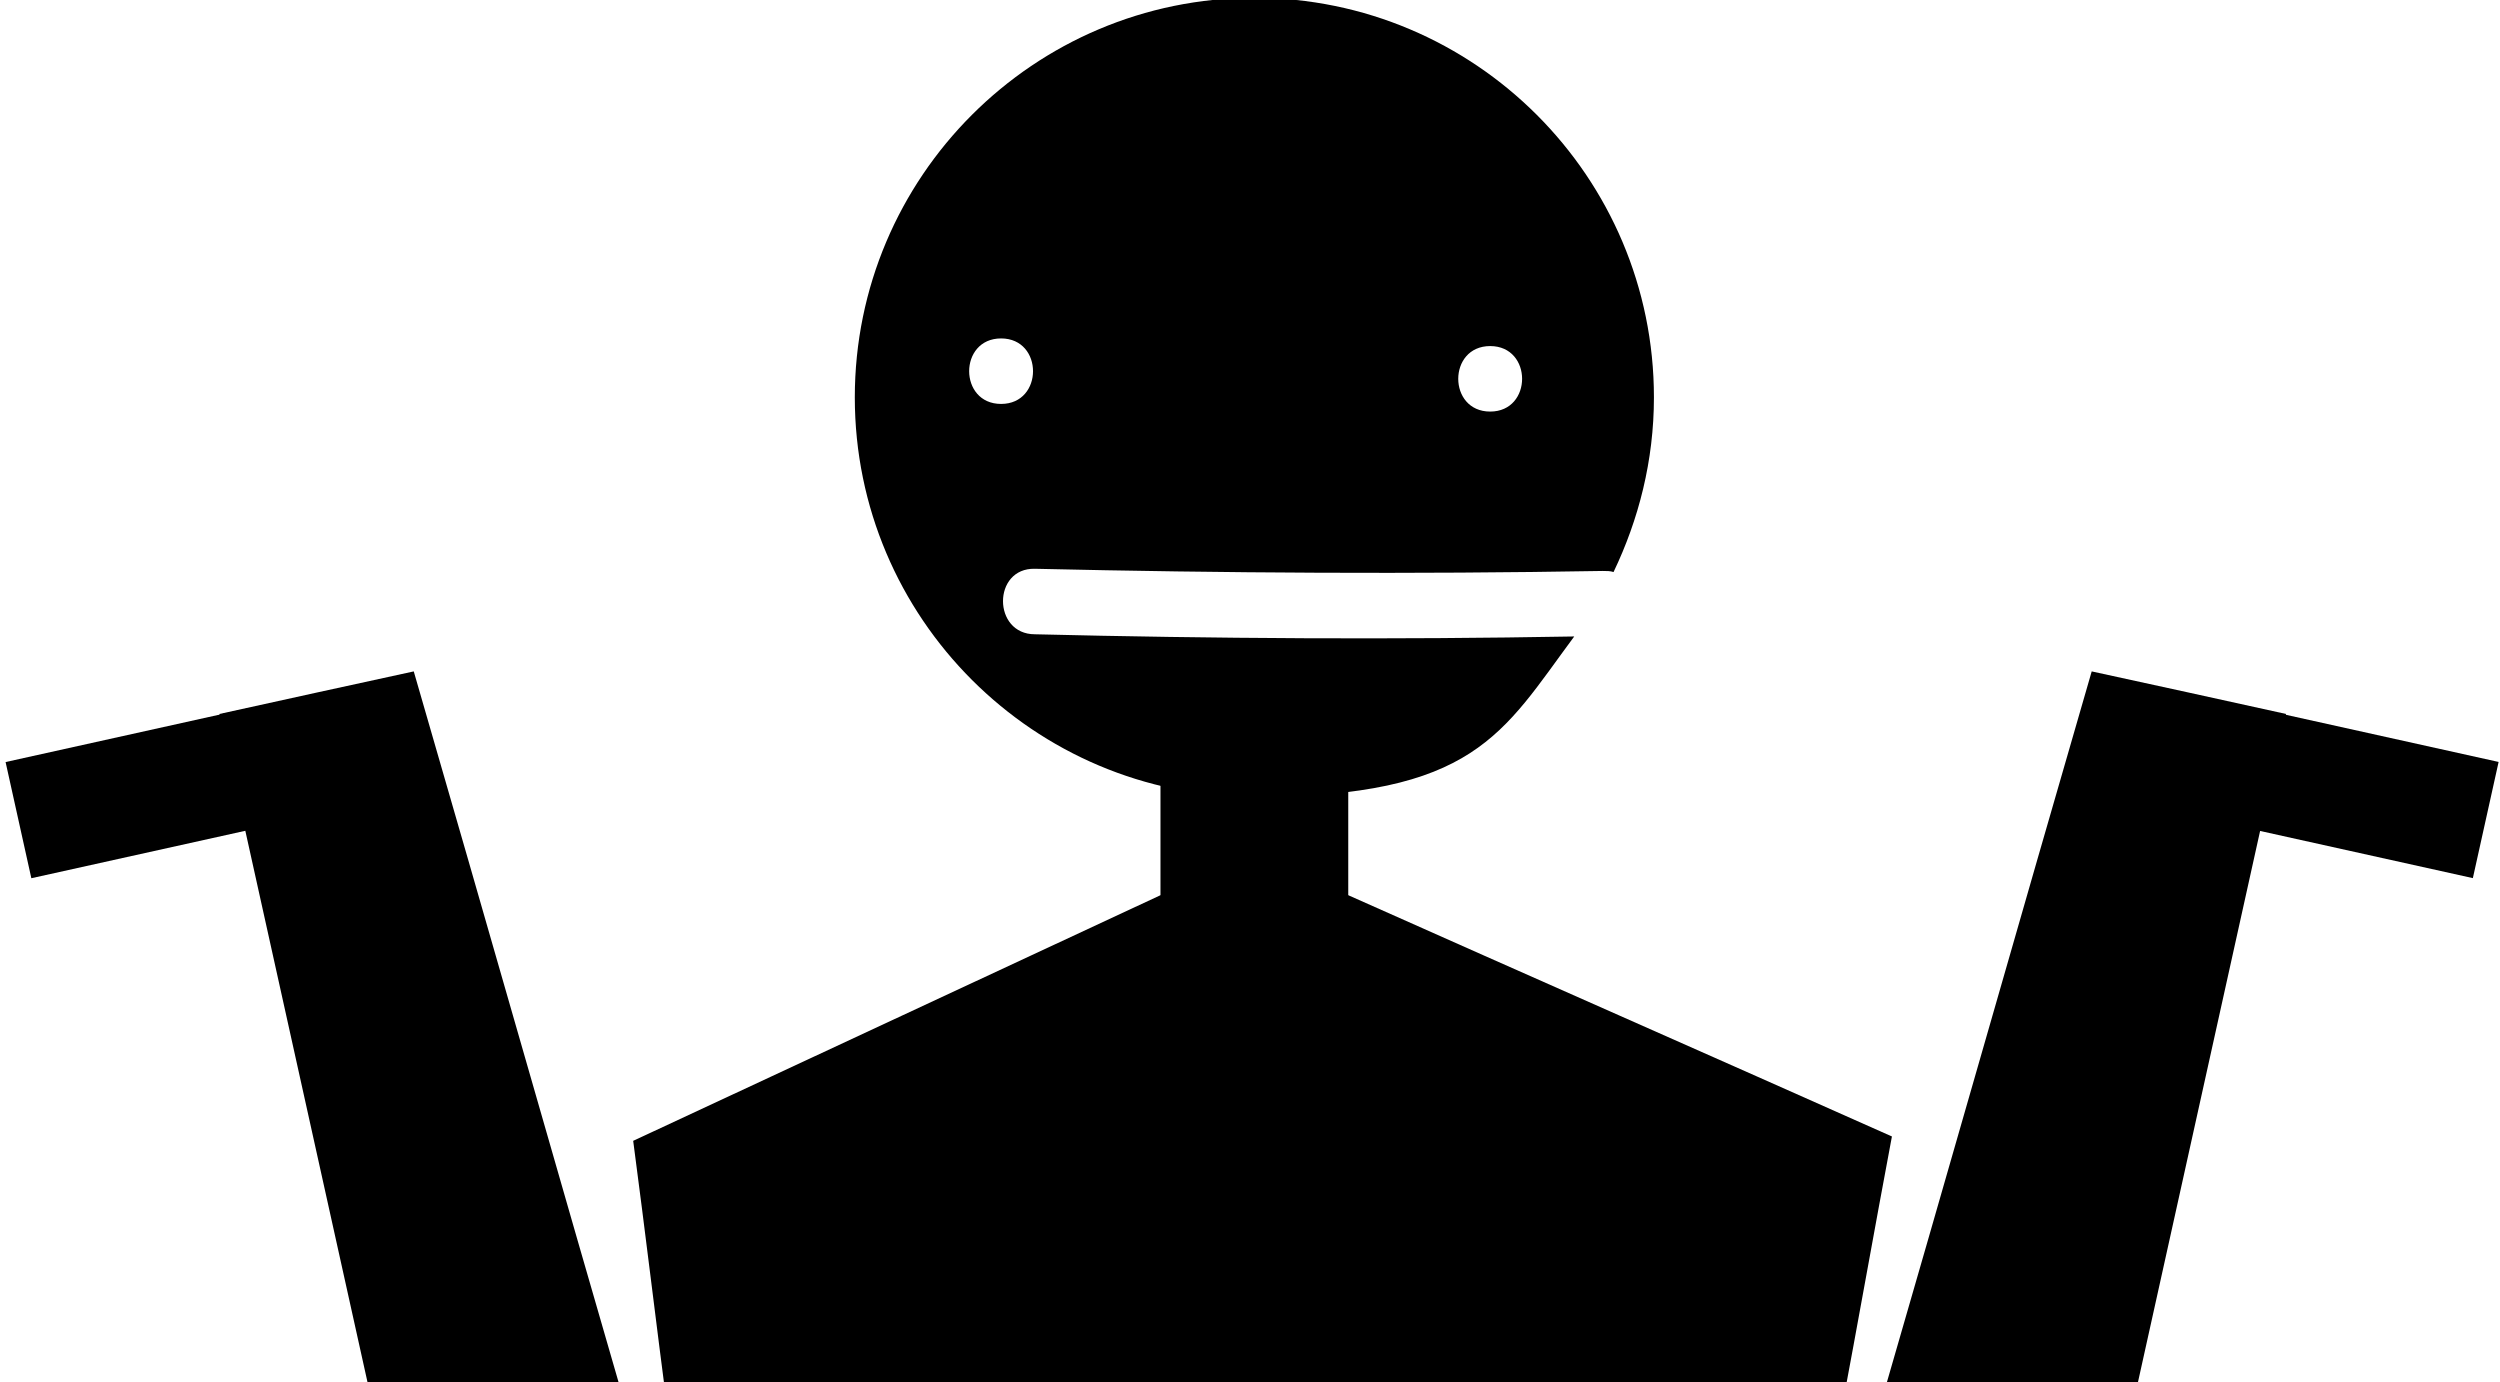
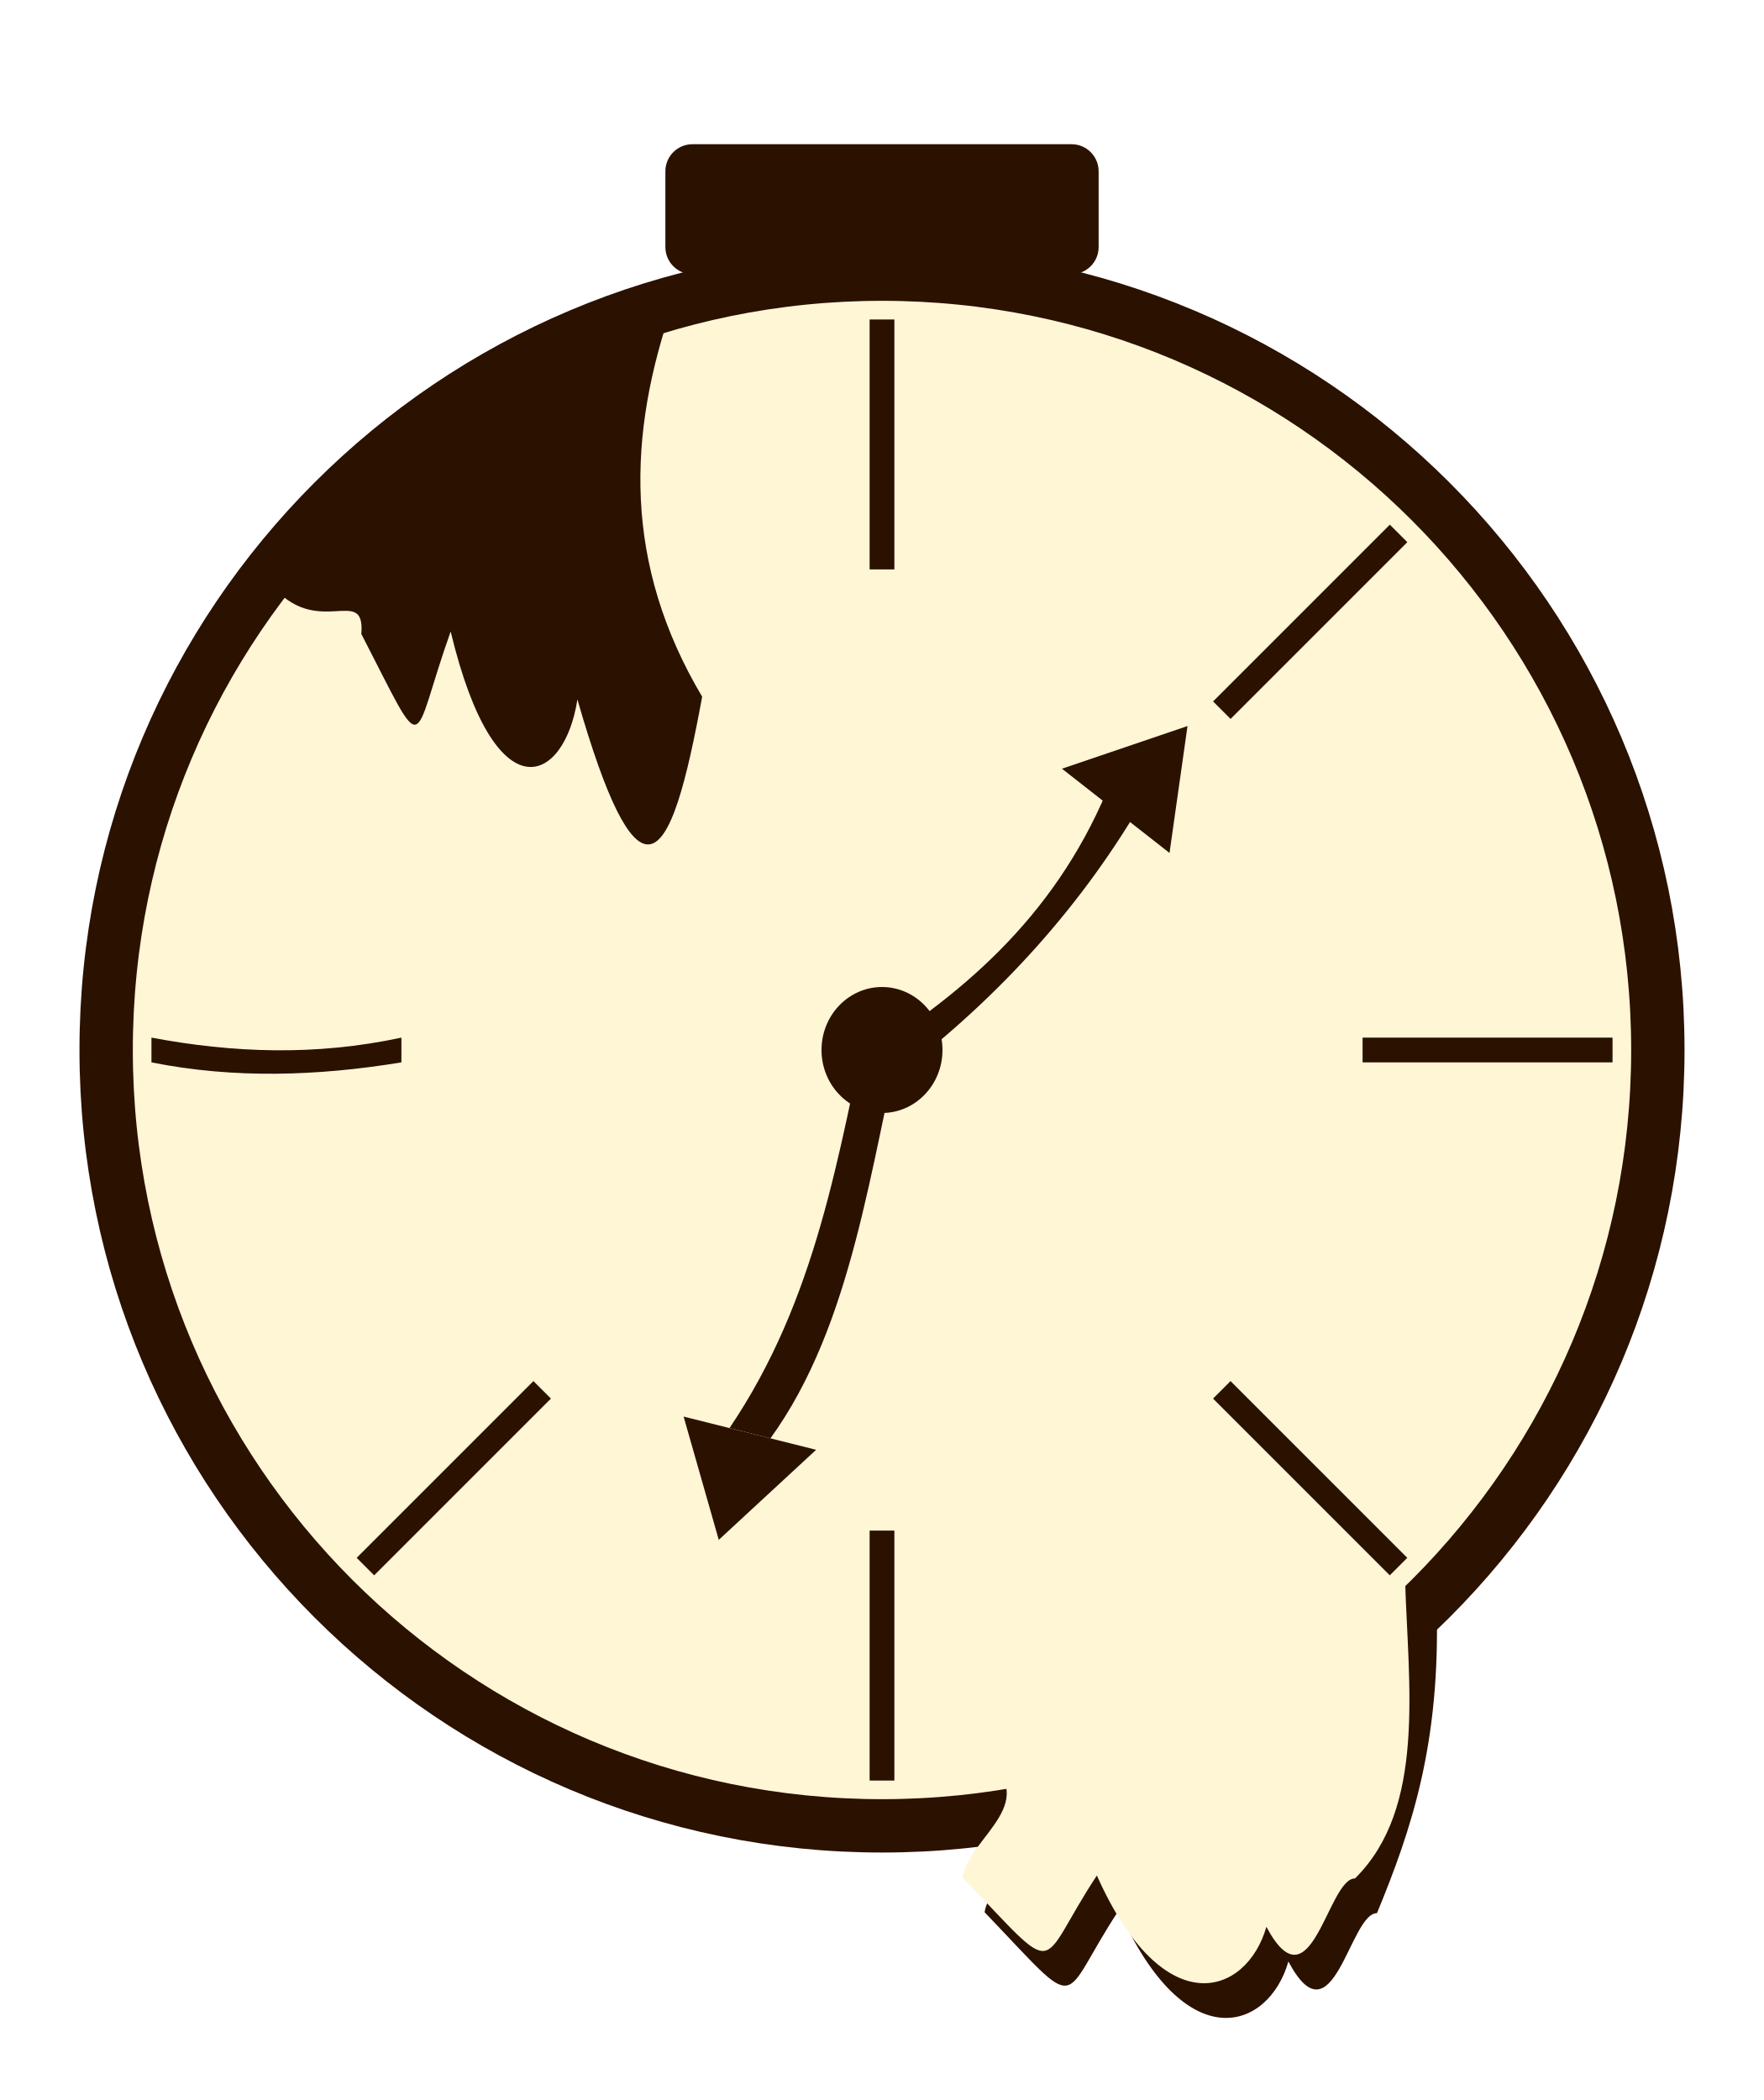
- <svg xmlns="http://www.w3.org/2000/svg" version="1.1" viewBox="0 0 229 126.5">
-   <defs>
-     <style>
-       .st0 {
-         fill: none;
-       }
-     </style>
+ <svg xmlns="http://www.w3.org/2000/svg" viewBox="0 0 126 150" version="1.1" id="svg14" xml:space="preserve">
+   <defs id="defs14">
+     <filter style="color-interpolation-filters:sRGB" id="filter22" />
+     <filter style="color-interpolation-filters:sRGB" id="filter23" />
+     <filter height="1.143" y="-0.071" width="1.143" x="-0.071" style="color-interpolation-filters:sRGB;" id="filter1">
+       <feTurbulence numOctaves="5" seed="0" type="fractalNoise" baseFrequency="0.1" result="result1" id="feTurbulence1" />
+       <feGaussianBlur stdDeviation="2" result="result2" id="feGaussianBlur1" />
+       <feDisplacementMap scale="8.917" yChannelSelector="B" xChannelSelector="R" in="SourceGraphic" in2="result2" id="feDisplacementMap1" />
+     </filter>
  </defs>
-   <g id="Layer_1">
-     <path class="st0" d="M51.9-38.6h126V111.4H51.9V-38.6Z" />
-     <rect x="106.3" y="69.2" width="17.2" height="18" />
-     <path d="M168.6,129.6H61.2c-1.1-8.4-2.1-16.8-3.2-25.1,16.1-7.5,32.2-15,48.3-22.5h17.2c16.6,7.4,33.2,14.7,49.8,22.1-1.6,8.5-3.1,17-4.7,25.5Z" />
-     <path d="M57.8,130.9l-22.1,4.9-15.6-70.4c5.9-1.3,11.8-2.6,17.8-3.9,6.7,23.1,13.3,46.3,20,69.4Z" />
-     <rect x="1.4" y="67.2" width="22.7" height="10.9" transform="translate(-15.4 4.5) rotate(-12.5)" />
-     <path d="M171.7,130.9l22.1,4.9,15.6-70.4c-5.9-1.3-11.8-2.6-17.8-3.9-6.7,23.1-13.3,46.3-20,69.4Z" />
-     <rect x="205.4" y="67.2" width="22.7" height="10.9" transform="translate(412.5 190.5) rotate(-167.5)" />
+   <g id="g14" style="display:none;opacity:0.348">
+     <path d="M 7.86,20.29 A 1.64,1.64 0 0 0 6.22,21.93 V 54.12 L 9.5,51.87 V 21.93 A 1.65,1.65 0 0 0 7.86,20.29 Z" fill="#d2d2d2" id="path1" />
+     <path d="M 17.31,46.5 6.22,54.12 v 27.24 h 6.67 v -9.72 c 0,-2.15 -0.72,-6.69 3.26,-6.69 z" fill="#895e08" id="path2" />
+     <path d="m 118.71,20.29 a 1.64,1.64 0 0 0 -1.64,1.64 v 29.94 l 3.28,2.25 V 21.93 a 1.65,1.65 0 0 0 -1.64,-1.64 z" fill="#d2d2d2" id="path3" />
+     <path d="m 109.25,46.5 11.1,7.62 v 27.24 h -6.68 v -9.72 c 0,-2.15 0.73,-6.69 -3.25,-6.69 z" fill="#895e08" id="path4" />
+     <path d="m 16.15,65 c -4,0 -3.26,4.54 -3.26,6.69 v 16.8 A 4,4 0 0 0 16.77,92 h 1.51 V 65 Z" fill="#ffc61a" id="path5" />
+     <path d="M 0,0 H 126 V 150 H 0 Z" fill="none" opacity="0.6" id="path6" />
+     <path d="M 94.73,44.18 C 74.05,55 59,57.79 59.83,56.64 c 0.83,-1.15 10.35,-10.82 7.32,-9 A 108.83,108.83 0 0 1 28.49,61.45 c -0.95,11.81 -0.92,13.32 -0.32,19.92 0.53,5.95 2.61,8.54 3.16,11.74 1.24,7.19 0.51,15.17 1.49,21.2 0.65,10.4 5.79,15.25 5.79,15.25 3.18,3 2.47,2.28 6.48,7 7.33,8.66 12.1,12.44 17,12.41 5.14,0 12.23,-7.19 14.71,-9.41 2.48,-2.22 5.36,-5.53 9.4,-9.8 0,0 3.06,-2.67 4.71,-15.48 0.94,-6.09 0.49,-13.23 3.52,-21.53 3,-8.14 2.71,-11.46 2.71,-11.46 1,-8.54 1,-29.48 1,-29.48 -0.04,-1.06 0.2,-9.52 -3.41,-7.63 z" fill="#d2d2d2" id="path7" />
+     <path d="M 102.63,59.17 A 5.86,5.86 0 0 0 98,61.73 c -0.11,6.62 -0.36,14.94 -0.9,19.59 a 13.53,13.53 0 0 1 -0.29,3 v 8 c 0,2.28 2.41,5.81 5.39,5.81 a 6.27,6.27 0 0 0 6.23,-5.81 V 64.65 c 0.01,-3.1 -1.94,-5.48 -5.8,-5.48 z" fill="#167085" id="path8" />
+     <path d="m 28.17,81.37 c -0.59,-6.6 -0.63,-8.11 0.32,-19.88 a 5.86,5.86 0 0 0 -4.71,-2.29 5.19,5.19 0 0 0 -5.5,5.45 v 27.67 a 6.5,6.5 0 0 0 6.23,5.81 c 3,0 5.39,-3.53 5.39,-5.81 v -3.63 a 25.8,25.8 0 0 1 -1.73,-7.32 z" fill="#167085" id="path9" />
+     <path d="m 110.42,65 h -2 v 27 h 1.35 a 4,4 0 0 0 3.88,-3.58 V 71.64 C 113.67,69.49 114.4,65 110.42,65 Z" fill="#ffc61a" id="path10" />
+     <path d="m 109.25,46.5 7.81,5.36 C 114.57,26.73 106.35,18.57 96.82,11.5 87.45,4.56 76,1.32 64.22,1 H 63.28 62.34 C 50.54,1.3 39.11,4.54 29.75,11.48 20.21,18.57 12,26.73 9.51,51.86 l 7.8,-5.36 a 63.45,63.45 0 0 1 1.32,-6.93 C 22.2,28.82 28.11,21.66 34.63,16.92 45,9.43 56.8,8 63.28,7.87 69.76,8 81.61,9.43 92,17 c 6.51,4.74 12.41,11.9 16,22.65 a 61.37,61.37 0 0 1 1.32,6.92 z" fill="#ffc61a" id="path11" />
+     <path d="m 32.81,114.31 c -1,-6 -0.25,-14 -1.49,-21.2 a 24.57,24.57 0 0 0 -1.43,-4.42 v 3.63 c 0,2.28 -2.41,5.81 -5.39,5.81 A 6.5,6.5 0 0 1 18.27,92.32 V 92 h -1.5 A 4,4 0 0 1 12.89,88.42 V 81.36 H 9.82 C 6,91.5 -0.15,94.71 0.56,94.72 8.71,94.78 12,91.15 12,91.15 c -1.78,5.52 -12.18,11 -11.27,11.17 a 22.79,22.79 0 0 0 16.62,-4.18 c 1.47,8.53 4.91,22.69 12.09,27.92 0.68,0.55 0.14,-2.81 0.14,-3.56 0.55,0.36 3.05,4.56 9,7.06 0.02,0 -5.12,-4.85 -5.77,-15.25 z" id="path12" />
+     <path d="m 109.79,92 h -1.35 v 0.3 a 6.27,6.27 0 0 1 -6.23,5.81 c -3,0 -5.39,-3.53 -5.39,-5.81 v -8 a 52.05,52.05 0 0 1 -2.42,8.5 c -3,8.3 -2.58,15.44 -3.52,21.53 -1.65,12.81 -4.71,15.48 -4.71,15.48 5.89,-2.65 8.12,-8.18 8.27,-7.59 0.33,1.26 -0.61,3.47 -0.63,5.55 a 22,22 0 0 0 7.57,-9 c 0.52,1.23 0.55,2.86 1.21,4.1 0,0 8.9,-14.46 10,-25.8 0.25,-2.64 0.36,-4.81 0.37,-6.66 A 4.06,4.06 0 0 1 109.79,92 Z" id="path13" />
+     <path d="m 98.1,51.84 c 0,0 0,4.35 -0.09,9.89 a 5.86,5.86 0 0 1 4.62,-2.56 c 3.86,0 5.81,2.38 5.81,5.48 V 65 h 2 l -1.17,-18.43 a 61.37,61.37 0 0 0 -1.32,-6.92 C 104.36,28.85 98.46,21.69 92,17 81.61,9.43 69.76,8 63.28,7.87 56.8,8 45,9.43 34.62,17 28.11,21.74 22.2,28.9 18.62,39.65 A 63.45,63.45 0 0 0 17.3,46.58 L 16.15,65 h 2.13 v -0.3 a 5.19,5.19 0 0 1 5.5,-5.45 5.86,5.86 0 0 1 4.71,2.29 108.83,108.83 0 0 0 38.66,-13.91 c 3,-1.81 -6.53,8 -7.32,9 -0.79,1 14.22,-1.63 34.9,-12.45 3.61,-1.89 3.37,6.57 3.37,7.66 z" id="path14" />
  </g>
-   <g id="Layer_2">
-     <path d="M114.9-.2c-20.2,0-36.6,16.4-36.6,36.6s16.4,36.6,36.6,36.6,22.7-5.8,29.3-14.7c-16.5.3-33,.2-49.4-.2-3.9,0-3.9-6.1,0-6,17.3.4,34.7.5,52,.2.4,0,.7,0,1,.1,2.3-4.8,3.7-10.2,3.7-16C151.5,16.2,135.1-.2,114.9-.2ZM91.7,37c-3.9,0-3.9-6,0-6s3.9,6,0,6ZM136.5,37.7c-3.9,0-3.9-6,0-6s3.9,6,0,6Z" />
+   <g id="layer2" style="display:inline">
+     <path style="display:inline;fill:#2b1100;fill-opacity:1;stroke:#2b1100;stroke-width:0;stroke-linecap:round;stroke-dasharray:none" d="m 71.926,128.873 c 5.055,3.394 -1.168,4.762 -1.599,7.713 7.182,7.496 5.193,6.522 9.592,-0.143 4.783,10.721 10.724,8.54 12.108,3.665 3.203,6.013 4.379,-3.469 6.328,-3.454 2.492,-6.045 4.525,-12.104 4.265,-21.887 z" id="path20" />
+     <rect style="display:inline;fill:#2b1100;fill-opacity:1;stroke:#2b1100;stroke-width:0;stroke-linecap:round;stroke-dasharray:none" id="rect19" width="30.947" height="9.285" x="47.527" y="10.3" ry="1.938" />
+     <circle style="display:inline;fill:#fff6d5;fill-opacity:1;stroke:#2b1100;stroke-width:3.811;stroke-linecap:round;stroke-dasharray:none" id="path19" cx="63" cy="75" r="55.418" />
+     <path style="display:inline;fill:#fff6d5;fill-opacity:1;stroke:#2b1100;stroke-width:0;stroke-linecap:round;stroke-dasharray:none" d="m 69.833,125.207 c 5.055,3.394 -0.646,5.949 -1.077,8.9 7.182,7.496 5.193,6.522 9.592,-0.143 4.783,10.721 10.724,8.54 12.108,3.665 3.203,6.013 4.379,-3.469 6.328,-3.454 5.105,-5.035 3.801,-13.795 3.574,-21.445 z" id="path20-9" />
+     <path style="display:inline;fill:#2b1100;fill-opacity:1;stroke:#2b1100;stroke-width:0;stroke-linecap:round;stroke-dasharray:none" d="m 19.262,41.628 c 3.362,4.191 6.835,0.013 6.548,3.656 4.777,9.254 3.454,8.052 6.38,-0.177 3.181,13.236 8.132,10.87 9.053,4.852 2.13,7.423 3.733,10.34 5.029,10.358 1.636,0.023 2.782,-4.573 3.882,-10.552 C 44.534,40.298 44.781,31.063 48.104,21.621 36.008,25.177 26.248,31.663 19.262,41.628 Z" id="path20-9-9" />
+     <ellipse style="fill:#2b1100;fill-opacity:1;stroke:#2b1100;stroke-width:0;stroke-linecap:round;stroke-dasharray:none" id="path21" cx="63" cy="75" rx="4.32" ry="4.499" />
+     <g id="g22">
+       <rect style="fill:#2b1100;fill-opacity:1;stroke:#2b1100;stroke-width:0;stroke-linecap:round;stroke-dasharray:none" id="rect21" width="1.768" height="17.854" x="62.116" y="22.818" ry="0.007" />
+       <path style="fill:#2b1100;fill-opacity:1;stroke:#2b1100;stroke-width:0;stroke-linecap:round;stroke-dasharray:none" d="m 62.116,109.328 h 1.768 v 17.854 h -1.768 z" id="path22" />
+     </g>
+     <g id="g22-3" style="display:inline" transform="rotate(45,63,75)">
+       <rect style="fill:#2b1100;fill-opacity:1;stroke:#2b1100;stroke-width:0;stroke-linecap:round;stroke-dasharray:none" id="rect21-4" width="1.768" height="17.854" x="62.116" y="22.818" ry="0.007" />
+       <path style="fill:#2b1100;fill-opacity:1;stroke:#2b1100;stroke-width:0;stroke-linecap:round;stroke-dasharray:none" d="m 62.116,109.328 h 1.768 v 17.854 h -1.768 z" id="path22-1" />
+     </g>
+     <g id="g22-3-0" style="display:inline" transform="rotate(-45,62.99859,75.0034)">
+       <path style="fill:#2b1100;fill-opacity:1;stroke:#2b1100;stroke-width:0;stroke-linecap:round;stroke-dasharray:none" d="m 62.116,109.328 h 1.768 v 17.854 h -1.768 z" id="path22-1-4" />
+     </g>
+     <g id="g22-7" style="display:inline" transform="rotate(90,63,75)">
+       <rect style="fill:#2b1100;fill-opacity:1;stroke:#2b1100;stroke-width:0;stroke-linecap:round;stroke-dasharray:none" id="rect21-2" width="1.768" height="17.854" x="62.116" y="22.818" ry="0.007" />
+       <path style="fill:#2b1100;fill-opacity:1;stroke:#2b1100;stroke-width:0;stroke-linecap:round;stroke-dasharray:none" d="m 62.116,109.328 h 1.768 c 0.983,5.989 1.18,11.948 0,17.854 h -1.768 c 1.092,-5.801 1.32,-11.721 0,-17.854 z" id="path22-0" />
+     </g>
+     <g id="g23" transform="matrix(1.481421,0,0,1.481421,-29.38165,-37.37476)">
+       <path style="display:inline;fill:#2b1100;fill-opacity:1;stroke:#2b1100;stroke-width:0;stroke-linecap:round;stroke-dasharray:none" d="m 73.205,63.368 1.293,1.205 c -3.108,5.102 -7.209,9.421 -12.174,13.061 l -1.293,-1.205 c 5.025,-3.094 9.548,-6.842 12.174,-13.061 z" id="path22-9" />
+       <path style="fill:#2b1100;fill-opacity:1;stroke:#2b1100;stroke-width:0;stroke-linecap:round;stroke-dasharray:none" d="m 71.037,62.293 5.186,4.062 0.868,-6.119 z" id="path23" />
+     </g>
+     <g id="g23-2" transform="matrix(-1.353366,0.6025023,-0.6025023,-1.353366,193.2902,139.4488)" style="display:inline">
+       <path style="display:inline;fill:#2b1100;fill-opacity:1;stroke:#2b1100;stroke-width:0;stroke-linecap:round;stroke-dasharray:none" d="m 75.181,60.595 1.603,1.256 c -6.37,3.975 -10.127,9.847 -14.46,15.784 l -1.293,-1.205 c 4.409,-5.773 8.275,-12.418 14.15,-15.834 z" id="path22-9-5" />
+       <path style="fill:#2b1100;fill-opacity:1;stroke:#2b1100;stroke-width:0;stroke-linecap:round;stroke-dasharray:none" d="m 73.395,59.195 5.186,4.062 0.868,-6.119 z" id="path23-5" />
+     </g>
  </g>
</svg>
